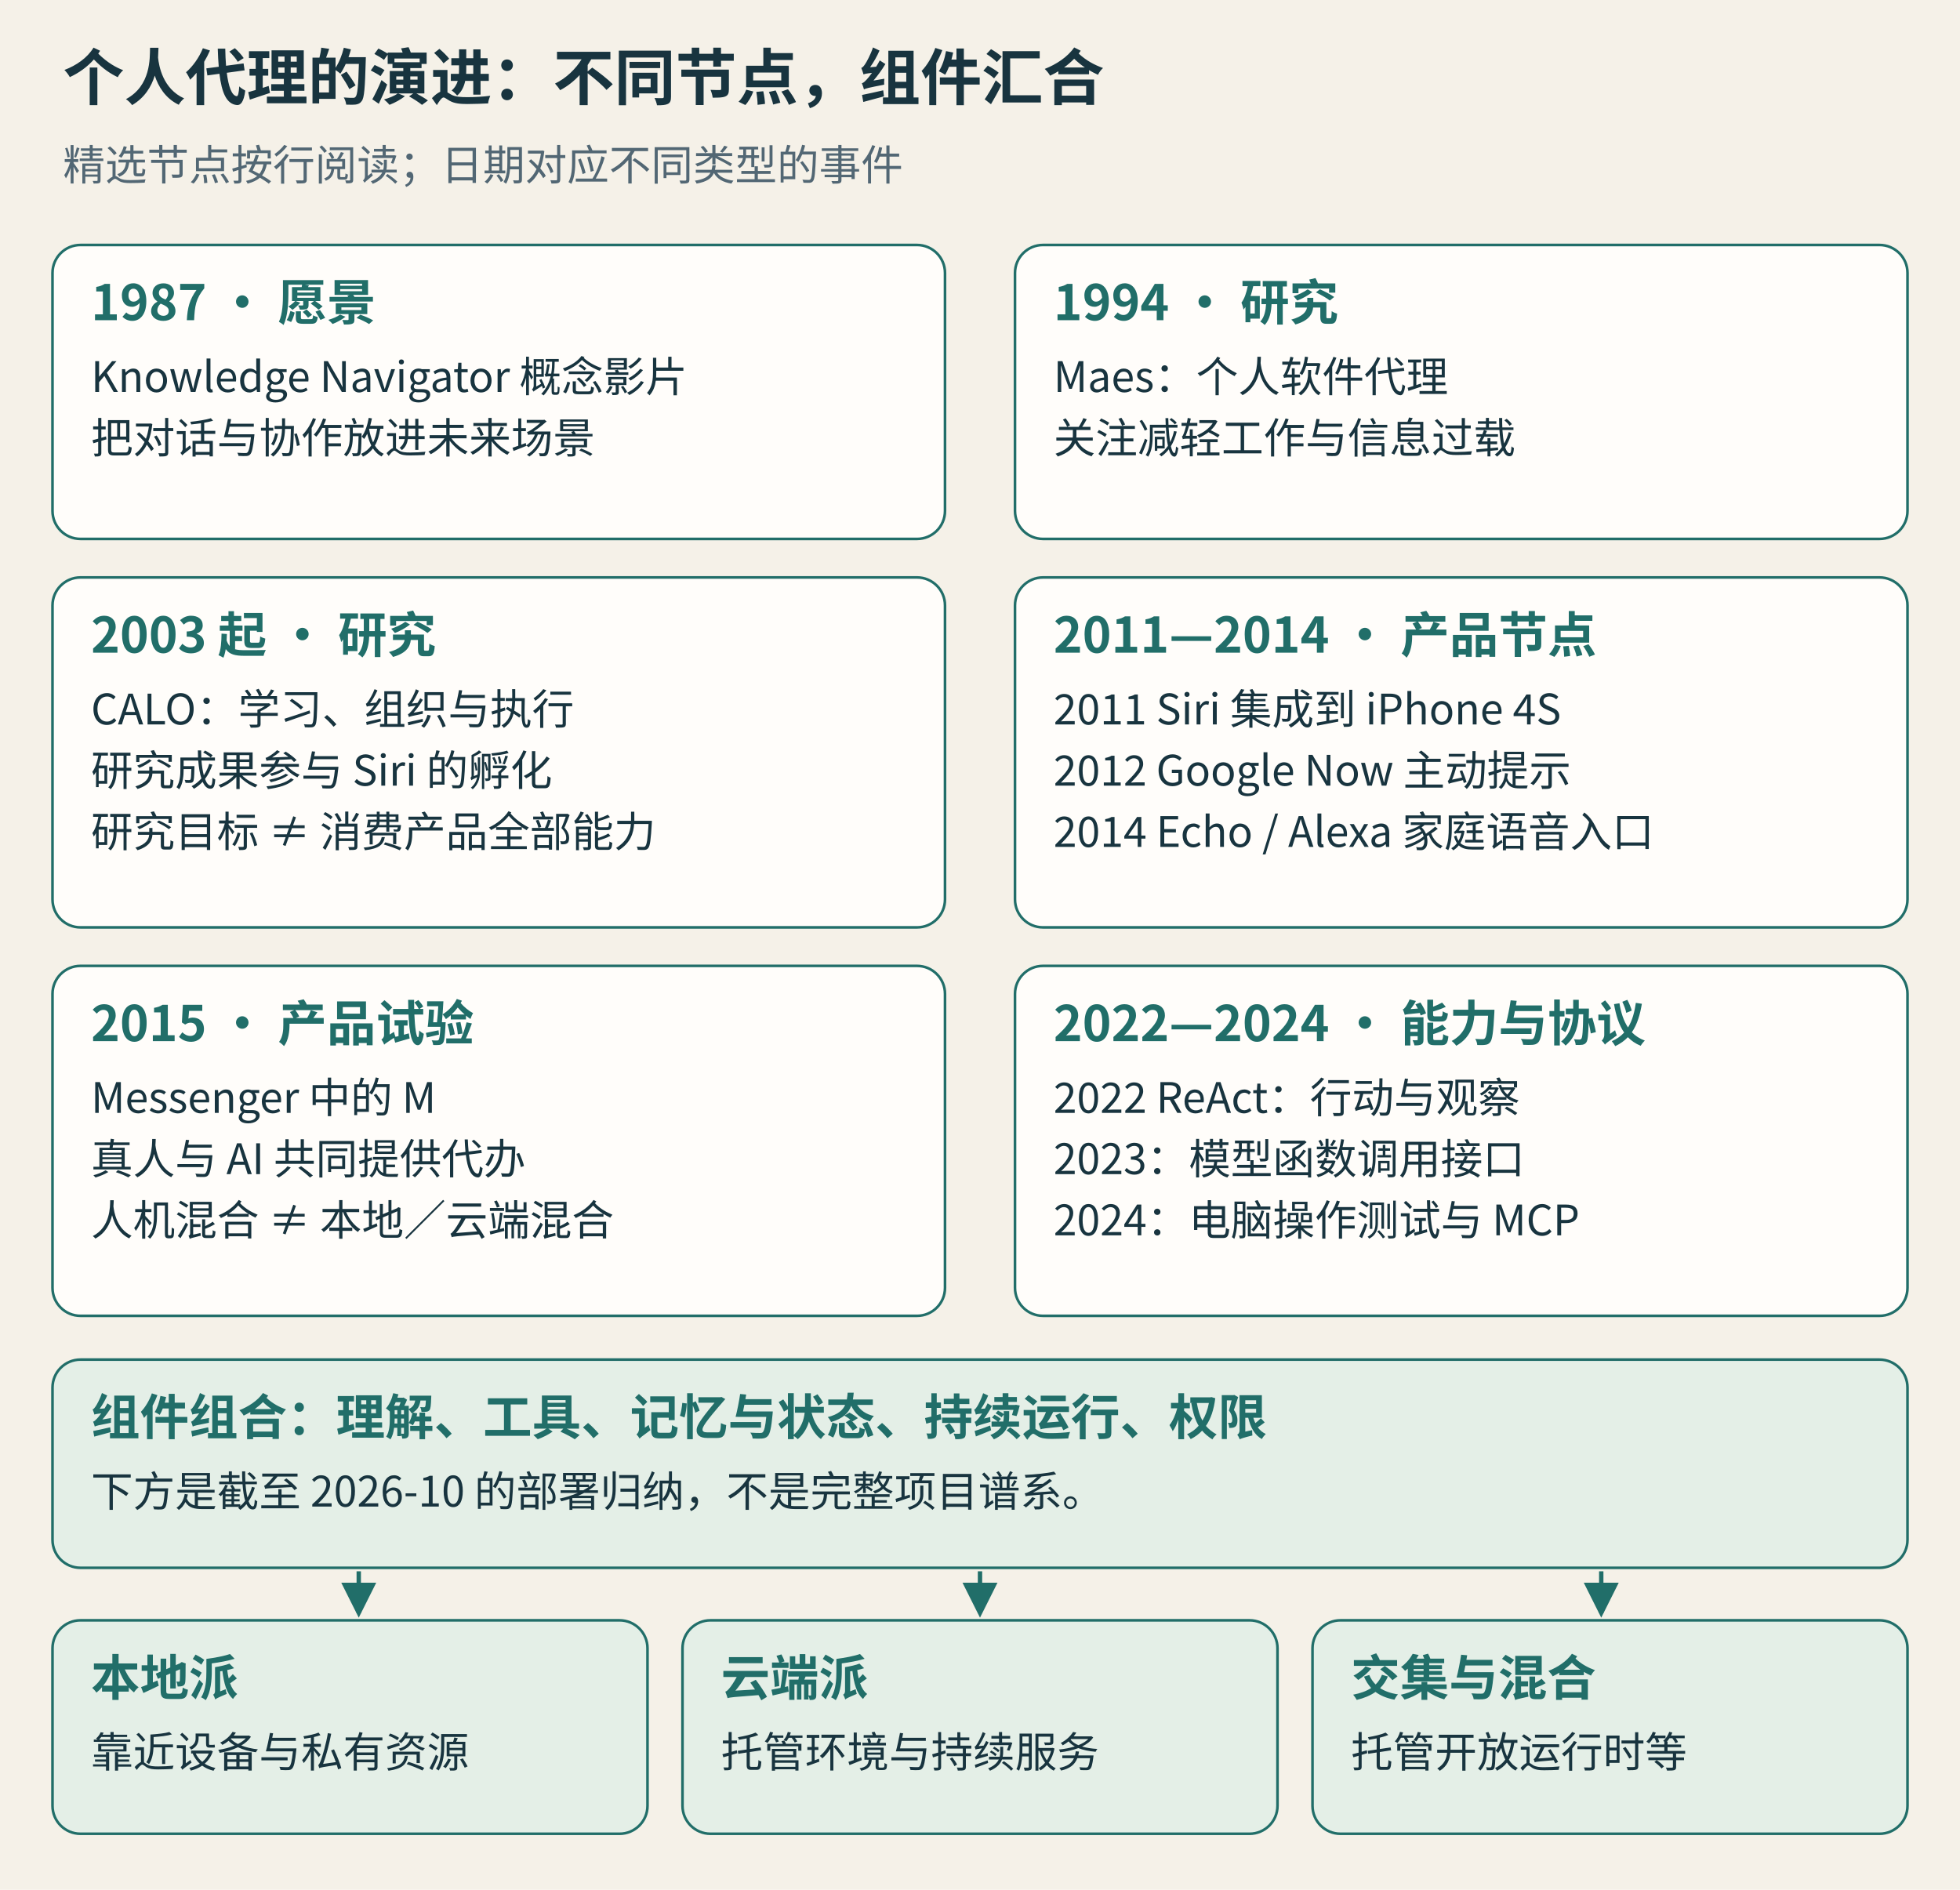
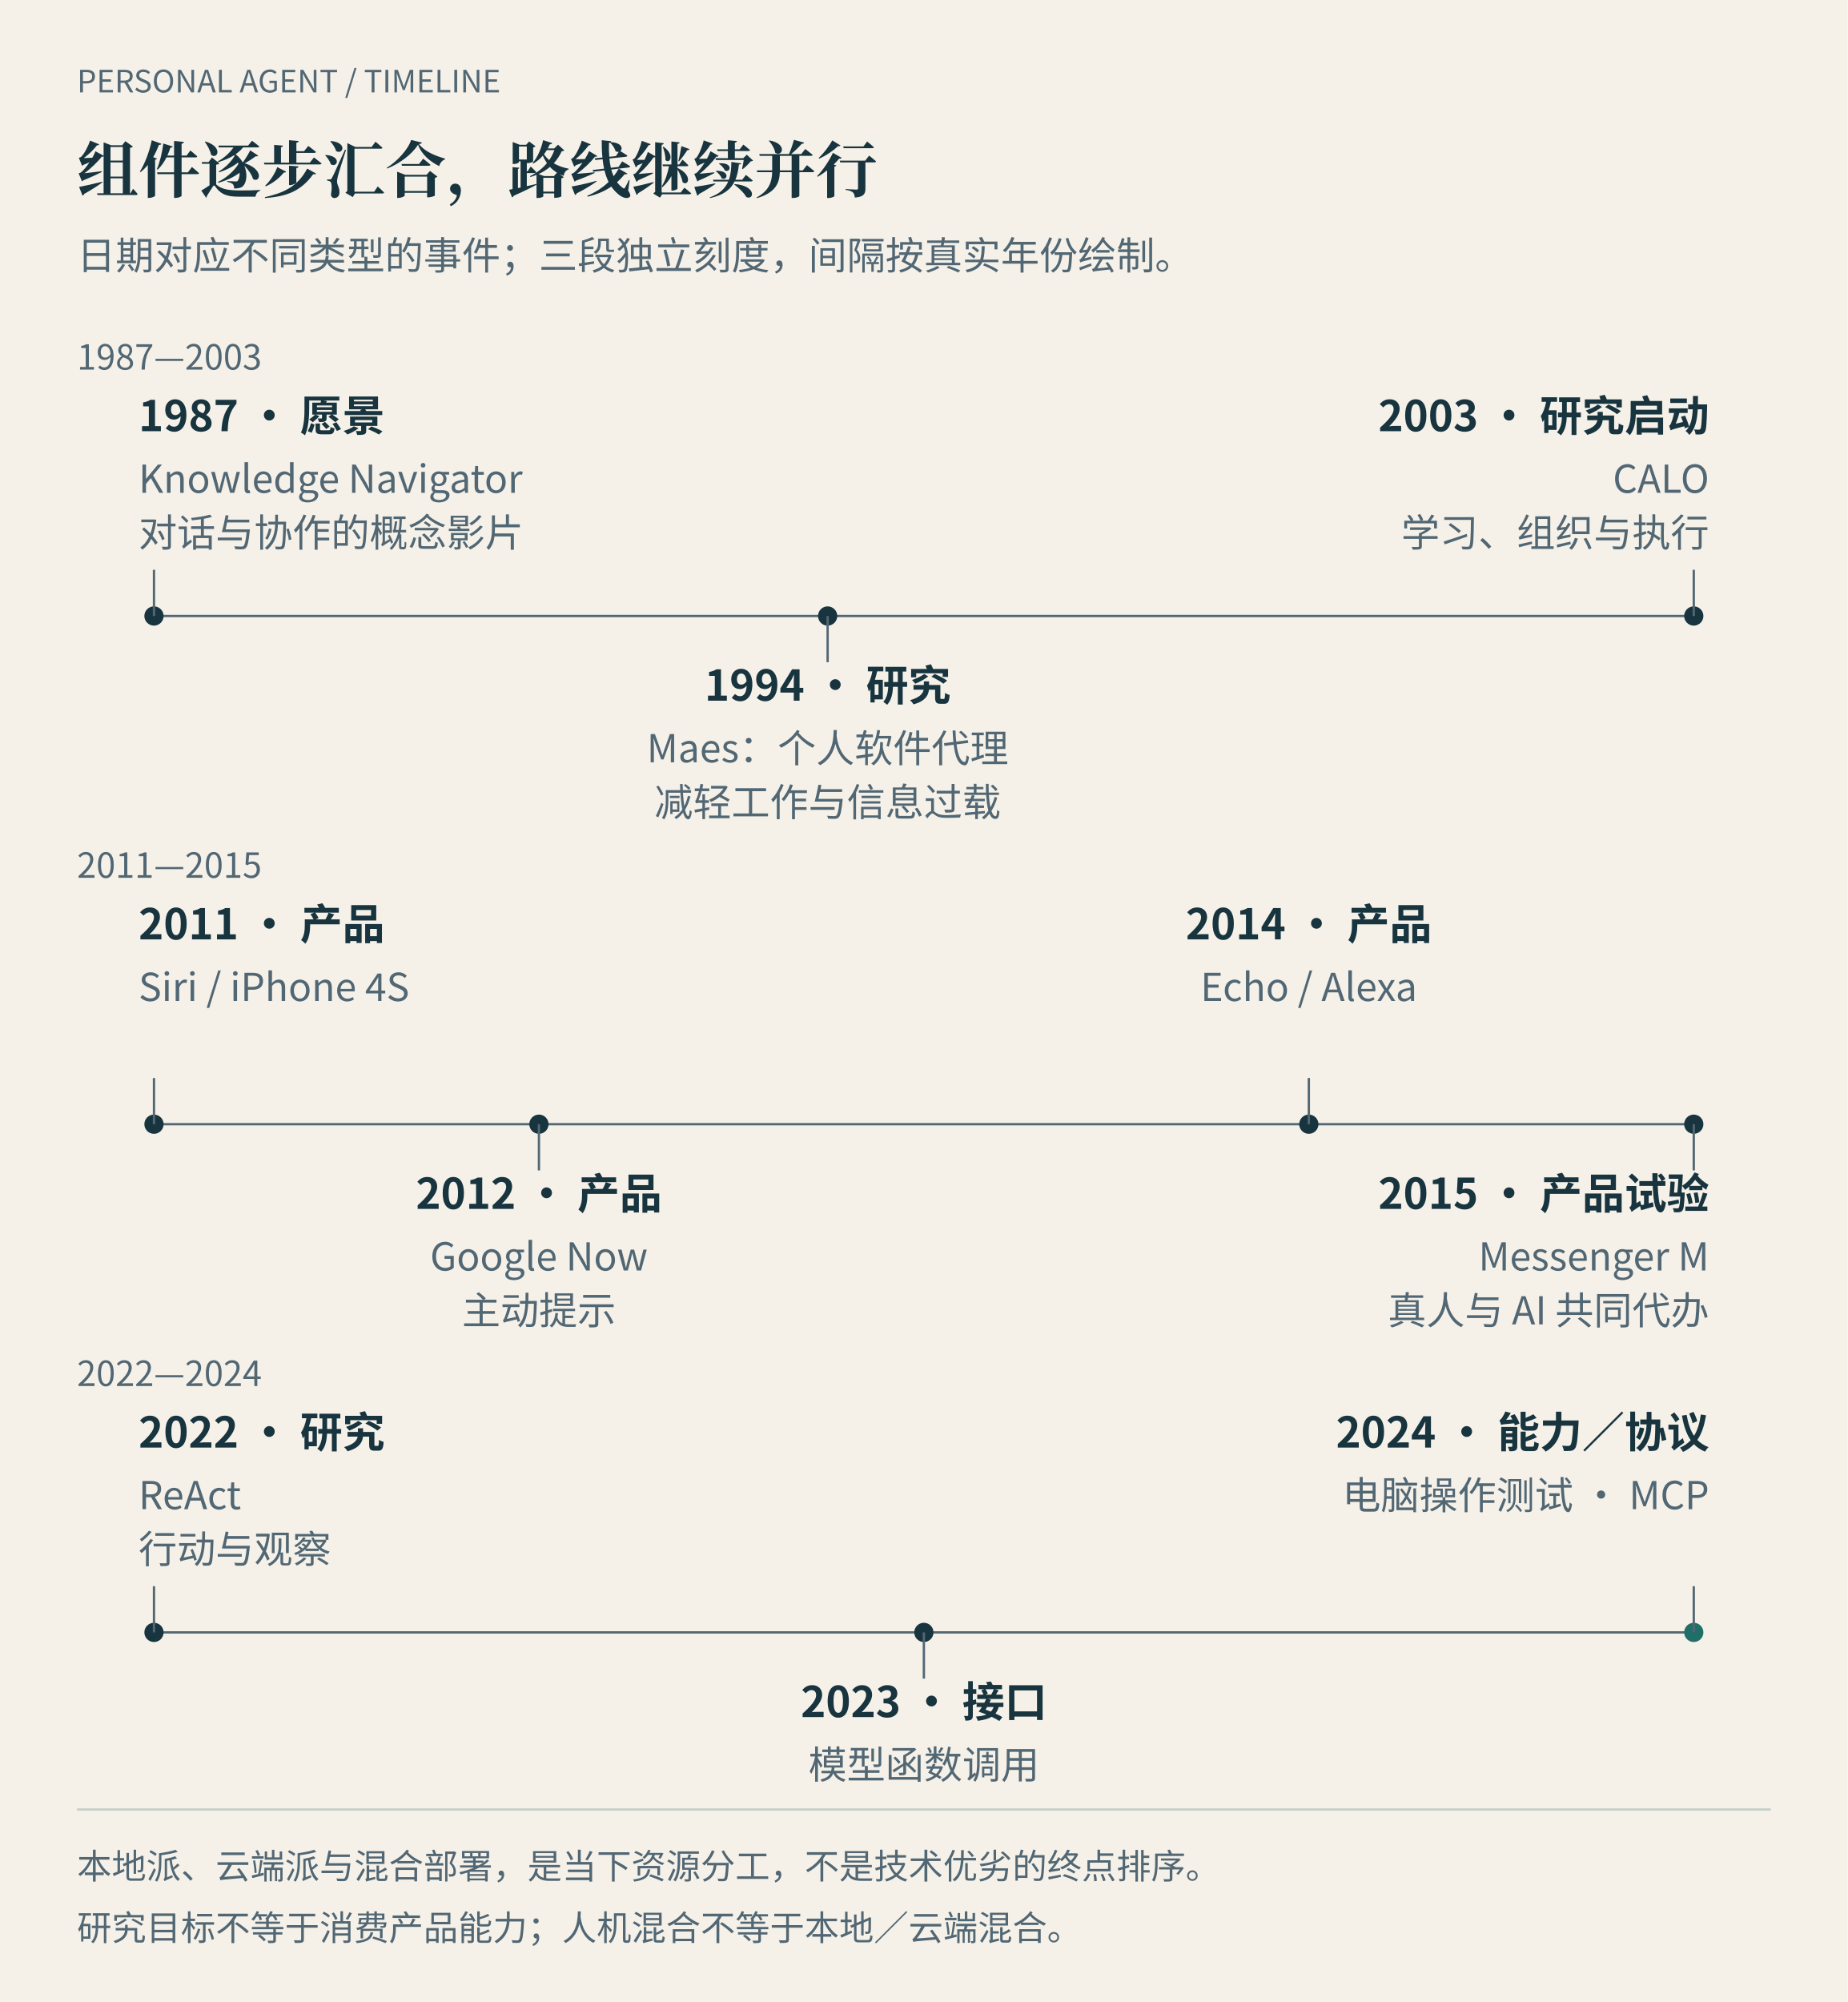
- <svg xmlns="http://www.w3.org/2000/svg" width="1120" height="1080" viewBox="0 0 1120 1080" role="img" aria-labelledby="title desc">
+ <svg xmlns="http://www.w3.org/2000/svg" width="960" height="1040" viewBox="0 0 960 1040" role="img" aria-labelledby="10-evolution-title 10-evolution-desc" id="d-10-evolution-root">
  <defs>
-     <marker id="arrow" markerWidth="8" markerHeight="8" refX="7" refY="4" orient="auto">
-       <path d="M0,0 L8,4 L0,8" fill="#216E69" />
+     <style>#d-10-evolution-root { color: #18343f; font-family: Noto Sans CJK SC, PingFang SC, Microsoft YaHei, sans-serif; }
+       #d-10-evolution-root .diagram-container { width:100%;overflow-x:auto }
+       #d-10-evolution-root .diagram-container { overflow:visible }</style>
+     <marker id="d-10-evolution-10-evolution-neutral" markerWidth="8" markerHeight="6" refX="8" refY="3" orient="auto" markerUnits="userSpaceOnUse">
+       <path d="M0 0 L8 3 L0 6 Z" fill="#526774" />
+     </marker>
+     <marker id="d-10-evolution-10-evolution-accent" markerWidth="8" markerHeight="6" refX="8" refY="3" orient="auto" markerUnits="userSpaceOnUse">
+       <path d="M0 0 L8 3 L0 6 Z" fill="#216e69" />
    </marker>
  </defs>
-   <rect width="1120" height="1080" fill="#F5F1E8" />
-   <g font-family="Noto Sans CJK SC, sans-serif" fill="#18343F">
-     <text x="36" y="57" font-size="35" font-weight="700" fill="#18343F">个人代理的演进：不同节点，组件汇合</text>
-     <text x="36" y="103" font-size="24" font-weight="400" fill="#526774">精选节点按行阅读；日期对应不同类型的事件</text>
-     <rect x="30" y="140" width="510" height="168" rx="16" fill="#FFFDFA" stroke="#216E69" stroke-width="1.5" />
-     <text x="52" y="183" font-size="28" font-weight="700" fill="#216E69">1987 · 愿景</text>
-     <text x="52" y="224" font-size="24" font-weight="400" fill="#18343F">Knowledge Navigator 概念影片</text>
-     <text x="52" y="259" font-size="24" font-weight="400" fill="#18343F">把对话与协作放进未来场景</text>
-     <rect x="580" y="140" width="510" height="168" rx="16" fill="#FFFDFA" stroke="#216E69" stroke-width="1.5" />
-     <text x="602" y="183" font-size="28" font-weight="700" fill="#216E69">1994 · 研究</text>
-     <text x="602" y="224" font-size="24" font-weight="400" fill="#18343F">Maes：个人软件代理</text>
-     <text x="602" y="259" font-size="24" font-weight="400" fill="#18343F">关注减轻工作与信息过载</text>
-     <rect x="30" y="330" width="510" height="200" rx="16" fill="#FFFDFA" stroke="#216E69" stroke-width="1.5" />
-     <text x="52" y="373" font-size="28" font-weight="700" fill="#216E69">2003 起 · 研究</text>
-     <text x="52" y="414" font-size="24" font-weight="400" fill="#18343F">CALO：学习、组织与执行</text>
-     <text x="52" y="449" font-size="24" font-weight="400" fill="#18343F">研究成果参与 Siri 的孵化</text>
-     <text x="52" y="484" font-size="24" font-weight="400" fill="#18343F">研究目标 ≠ 消费产品全部能力</text>
-     <rect x="580" y="330" width="510" height="200" rx="16" fill="#FFFDFA" stroke="#216E69" stroke-width="1.5" />
-     <text x="602" y="373" font-size="28" font-weight="700" fill="#216E69">2011—2014 · 产品节点</text>
-     <text x="602" y="414" font-size="24" font-weight="400" fill="#18343F">2011 Siri 集成到 iPhone 4S</text>
-     <text x="602" y="449" font-size="24" font-weight="400" fill="#18343F">2012 Google Now 主动提示</text>
-     <text x="602" y="484" font-size="24" font-weight="400" fill="#18343F">2014 Echo / Alexa 家庭语音入口</text>
-     <rect x="30" y="552" width="510" height="200" rx="16" fill="#FFFDFA" stroke="#216E69" stroke-width="1.5" />
-     <text x="52" y="595" font-size="28" font-weight="700" fill="#216E69">2015 · 产品试验</text>
-     <text x="52" y="636" font-size="24" font-weight="400" fill="#18343F">Messenger 中的 M</text>
-     <text x="52" y="671" font-size="24" font-weight="400" fill="#18343F">真人与 AI 共同提供代办</text>
-     <text x="52" y="706" font-size="24" font-weight="400" fill="#18343F">人机混合 ≠ 本地／云端混合</text>
-     <rect x="580" y="552" width="510" height="200" rx="16" fill="#FFFDFA" stroke="#216E69" stroke-width="1.5" />
-     <text x="602" y="595" font-size="28" font-weight="700" fill="#216E69">2022—2024 · 能力与协议</text>
-     <text x="602" y="636" font-size="24" font-weight="400" fill="#18343F">2022 ReAct：行动与观察</text>
-     <text x="602" y="671" font-size="24" font-weight="400" fill="#18343F">2023：模型函数调用接口</text>
-     <text x="602" y="706" font-size="24" font-weight="400" fill="#18343F">2024：电脑操作测试与 MCP</text>
-     <rect x="30" y="777" width="1060" height="119" rx="16" fill="#E4EFE7" stroke="#216E69" stroke-width="1.5" />
-     <text x="52" y="820" font-size="28" font-weight="700" fill="#216E69">组件组合：理解、工具、记忆与状态、持续运行、权限</text>
-     <text x="52" y="861" font-size="24" font-weight="400" fill="#18343F">下方是截至 2026-10 的部署归纳，不是完整项目谱系。</text>
-     <path d="M205 898 L205 922" fill="none" stroke="#216E69" stroke-width="2.5" marker-end="url(#arrow)" />
-     <path d="M560 898 L560 922" fill="none" stroke="#216E69" stroke-width="2.5" marker-end="url(#arrow)" />
-     <path d="M915 898 L915 922" fill="none" stroke="#216E69" stroke-width="2.5" marker-end="url(#arrow)" />
-     <rect x="30" y="926" width="340" height="122" rx="16" fill="#E4EFE7" stroke="#216E69" stroke-width="1.5" />
-     <text x="52" y="969" font-size="28" font-weight="700" fill="#216E69">本地派</text>
-     <text x="52" y="1010" font-size="24" font-weight="400" fill="#18343F">靠近设备与私有资源</text>
-     <rect x="390" y="926" width="340" height="122" rx="16" fill="#E4EFE7" stroke="#216E69" stroke-width="1.5" />
-     <text x="412" y="969" font-size="28" font-weight="700" fill="#216E69">云端派</text>
-     <text x="412" y="1010" font-size="24" font-weight="400" fill="#18343F">托管环境与持续服务</text>
-     <rect x="750" y="926" width="340" height="122" rx="16" fill="#E4EFE7" stroke="#216E69" stroke-width="1.5" />
-     <text x="772" y="969" font-size="28" font-weight="700" fill="#216E69">交集与混合</text>
-     <text x="772" y="1010" font-size="24" font-weight="400" fill="#18343F">托管开放运行时等</text>
-   </g>
+   <rect x="0" y="0" width="960" height="1040" rx="0" fill="#f5f1e8" stroke-width="1.2" />
+   <text x="40" y="48" fill="#526774" font-size="16" font-weight="400" font-family="Noto Sans CJK SC, PingFang SC, Microsoft YaHei, sans-serif" text-anchor="start">PERSONAL AGENT  /  TIMELINE</text>
+   <text x="40" y="100" fill="#18343f" font-size="32" font-weight="600" font-family="Noto Serif CJK SC, Songti SC, serif" text-anchor="start">组件逐步汇合，路线继续并行</text>
+   <text x="40" y="140" fill="#526774" font-size="20" font-weight="400" font-family="Noto Sans CJK SC, PingFang SC, Microsoft YaHei, sans-serif" text-anchor="start">日期对应不同类型的事件；三段独立刻度，间隔按真实年份绘制。</text>
+   <text x="40" y="192" fill="#526774" font-size="18" font-weight="400" font-family="Noto Sans CJK SC, PingFang SC, Microsoft YaHei, sans-serif" text-anchor="start">1987—2003</text>
+   <line x1="80" y1="320" x2="880" y2="320" stroke="#526774" stroke-width="1.2" />
+   <circle cx="80.0" cy="320" r="5" fill="#18343f" />
+   <line x1="80.0" y1="320" x2="80.0" y2="296" stroke="#526774" stroke-width="1.2" />
+   <text x="72.0" y="224" fill="#18343f" font-size="22" font-weight="600" font-family="Noto Sans CJK SC, PingFang SC, Microsoft YaHei, sans-serif" text-anchor="start">1987 · 愿景</text>
+   <text x="72.0" y="256" fill="#526774" font-size="20" font-weight="400" font-family="Noto Sans CJK SC, PingFang SC, Microsoft YaHei, sans-serif" text-anchor="start">Knowledge Navigator</text>
+   <text x="72.0" y="284" fill="#526774" font-size="20" font-weight="400" font-family="Noto Sans CJK SC, PingFang SC, Microsoft YaHei, sans-serif" text-anchor="start">对话与协作的概念影片</text>
+   <circle cx="430.0" cy="320" r="5" fill="#18343f" />
+   <line x1="430.0" y1="320" x2="430.0" y2="344" stroke="#526774" stroke-width="1.2" />
+   <text x="430.0" y="364" fill="#18343f" font-size="22" font-weight="600" font-family="Noto Sans CJK SC, PingFang SC, Microsoft YaHei, sans-serif" text-anchor="middle">1994 · 研究</text>
+   <text x="430.0" y="396" fill="#526774" font-size="20" font-weight="400" font-family="Noto Sans CJK SC, PingFang SC, Microsoft YaHei, sans-serif" text-anchor="middle">Maes：个人软件代理</text>
+   <text x="430.0" y="424" fill="#526774" font-size="20" font-weight="400" font-family="Noto Sans CJK SC, PingFang SC, Microsoft YaHei, sans-serif" text-anchor="middle">减轻工作与信息过载</text>
+   <circle cx="880.0" cy="320" r="5" fill="#18343f" />
+   <line x1="880.0" y1="320" x2="880.0" y2="296" stroke="#526774" stroke-width="1.2" />
+   <text x="888.0" y="224" fill="#18343f" font-size="22" font-weight="600" font-family="Noto Sans CJK SC, PingFang SC, Microsoft YaHei, sans-serif" text-anchor="end">2003 · 研究启动</text>
+   <text x="888.0" y="256" fill="#526774" font-size="20" font-weight="400" font-family="Noto Sans CJK SC, PingFang SC, Microsoft YaHei, sans-serif" text-anchor="end">CALO</text>
+   <text x="888.0" y="284" fill="#526774" font-size="20" font-weight="400" font-family="Noto Sans CJK SC, PingFang SC, Microsoft YaHei, sans-serif" text-anchor="end">学习、组织与执行</text>
+   <text x="40" y="456" fill="#526774" font-size="18" font-weight="400" font-family="Noto Sans CJK SC, PingFang SC, Microsoft YaHei, sans-serif" text-anchor="start">2011—2015</text>
+   <line x1="80" y1="584" x2="880" y2="584" stroke="#526774" stroke-width="1.2" />
+   <circle cx="80.0" cy="584" r="5" fill="#18343f" />
+   <line x1="80.0" y1="584" x2="80.0" y2="560" stroke="#526774" stroke-width="1.2" />
+   <text x="72.0" y="488" fill="#18343f" font-size="22" font-weight="600" font-family="Noto Sans CJK SC, PingFang SC, Microsoft YaHei, sans-serif" text-anchor="start">2011 · 产品</text>
+   <text x="72.0" y="520" fill="#526774" font-size="20" font-weight="400" font-family="Noto Sans CJK SC, PingFang SC, Microsoft YaHei, sans-serif" text-anchor="start">Siri / iPhone 4S</text>
+   <circle cx="280.0" cy="584" r="5" fill="#18343f" />
+   <line x1="280.0" y1="584" x2="280.0" y2="608" stroke="#526774" stroke-width="1.2" />
+   <text x="280.0" y="628" fill="#18343f" font-size="22" font-weight="600" font-family="Noto Sans CJK SC, PingFang SC, Microsoft YaHei, sans-serif" text-anchor="middle">2012 · 产品</text>
+   <text x="280.0" y="660" fill="#526774" font-size="20" font-weight="400" font-family="Noto Sans CJK SC, PingFang SC, Microsoft YaHei, sans-serif" text-anchor="middle">Google Now</text>
+   <text x="280.0" y="688" fill="#526774" font-size="20" font-weight="400" font-family="Noto Sans CJK SC, PingFang SC, Microsoft YaHei, sans-serif" text-anchor="middle">主动提示</text>
+   <circle cx="680.0" cy="584" r="5" fill="#18343f" />
+   <line x1="680.0" y1="584" x2="680.0" y2="560" stroke="#526774" stroke-width="1.2" />
+   <text x="680.0" y="488" fill="#18343f" font-size="22" font-weight="600" font-family="Noto Sans CJK SC, PingFang SC, Microsoft YaHei, sans-serif" text-anchor="middle">2014 · 产品</text>
+   <text x="680.0" y="520" fill="#526774" font-size="20" font-weight="400" font-family="Noto Sans CJK SC, PingFang SC, Microsoft YaHei, sans-serif" text-anchor="middle">Echo / Alexa</text>
+   <circle cx="880.0" cy="584" r="5" fill="#18343f" />
+   <line x1="880.0" y1="584" x2="880.0" y2="608" stroke="#526774" stroke-width="1.2" />
+   <text x="888.0" y="628" fill="#18343f" font-size="22" font-weight="600" font-family="Noto Sans CJK SC, PingFang SC, Microsoft YaHei, sans-serif" text-anchor="end">2015 · 产品试验</text>
+   <text x="888.0" y="660" fill="#526774" font-size="20" font-weight="400" font-family="Noto Sans CJK SC, PingFang SC, Microsoft YaHei, sans-serif" text-anchor="end">Messenger M</text>
+   <text x="888.0" y="688" fill="#526774" font-size="20" font-weight="400" font-family="Noto Sans CJK SC, PingFang SC, Microsoft YaHei, sans-serif" text-anchor="end">真人与 AI 共同代办</text>
+   <text x="40" y="720" fill="#526774" font-size="18" font-weight="400" font-family="Noto Sans CJK SC, PingFang SC, Microsoft YaHei, sans-serif" text-anchor="start">2022—2024</text>
+   <line x1="80" y1="848" x2="880" y2="848" stroke="#526774" stroke-width="1.2" />
+   <circle cx="80.0" cy="848" r="5" fill="#18343f" />
+   <line x1="80.0" y1="848" x2="80.0" y2="824" stroke="#526774" stroke-width="1.2" />
+   <text x="72.0" y="752" fill="#18343f" font-size="22" font-weight="600" font-family="Noto Sans CJK SC, PingFang SC, Microsoft YaHei, sans-serif" text-anchor="start">2022 · 研究</text>
+   <text x="72.0" y="784" fill="#526774" font-size="20" font-weight="400" font-family="Noto Sans CJK SC, PingFang SC, Microsoft YaHei, sans-serif" text-anchor="start">ReAct</text>
+   <text x="72.0" y="812" fill="#526774" font-size="20" font-weight="400" font-family="Noto Sans CJK SC, PingFang SC, Microsoft YaHei, sans-serif" text-anchor="start">行动与观察</text>
+   <circle cx="480.0" cy="848" r="5" fill="#18343f" />
+   <line x1="480.0" y1="848" x2="480.0" y2="872" stroke="#526774" stroke-width="1.2" />
+   <text x="480.0" y="892" fill="#18343f" font-size="22" font-weight="600" font-family="Noto Sans CJK SC, PingFang SC, Microsoft YaHei, sans-serif" text-anchor="middle">2023 · 接口</text>
+   <text x="480.0" y="924" fill="#526774" font-size="20" font-weight="400" font-family="Noto Sans CJK SC, PingFang SC, Microsoft YaHei, sans-serif" text-anchor="middle">模型函数调用</text>
+   <circle cx="880.0" cy="848" r="5" fill="#216e69" />
+   <line x1="880.0" y1="848" x2="880.0" y2="824" stroke="#526774" stroke-width="1.2" />
+   <text x="888.0" y="752" fill="#18343f" font-size="22" font-weight="600" font-family="Noto Sans CJK SC, PingFang SC, Microsoft YaHei, sans-serif" text-anchor="end">2024 · 能力／协议</text>
+   <text x="888.0" y="784" fill="#526774" font-size="20" font-weight="400" font-family="Noto Sans CJK SC, PingFang SC, Microsoft YaHei, sans-serif" text-anchor="end">电脑操作测试 · MCP</text>
+   <line x1="40" y1="940" x2="920" y2="940" stroke="#c5d0ca" stroke-width="1.2" />
+   <text x="40" y="976" fill="#526774" font-size="18" font-weight="400" font-family="Noto Sans CJK SC, PingFang SC, Microsoft YaHei, sans-serif" text-anchor="start">本地派、云端派与混合部署，是当下资源分工，不是技术优劣的终点排序。</text>
+   <text x="40" y="1008" fill="#526774" font-size="18" font-weight="400" font-family="Noto Sans CJK SC, PingFang SC, Microsoft YaHei, sans-serif" text-anchor="start">研究目标不等于消费产品能力；人机混合不等于本地／云端混合。</text>
</svg>
